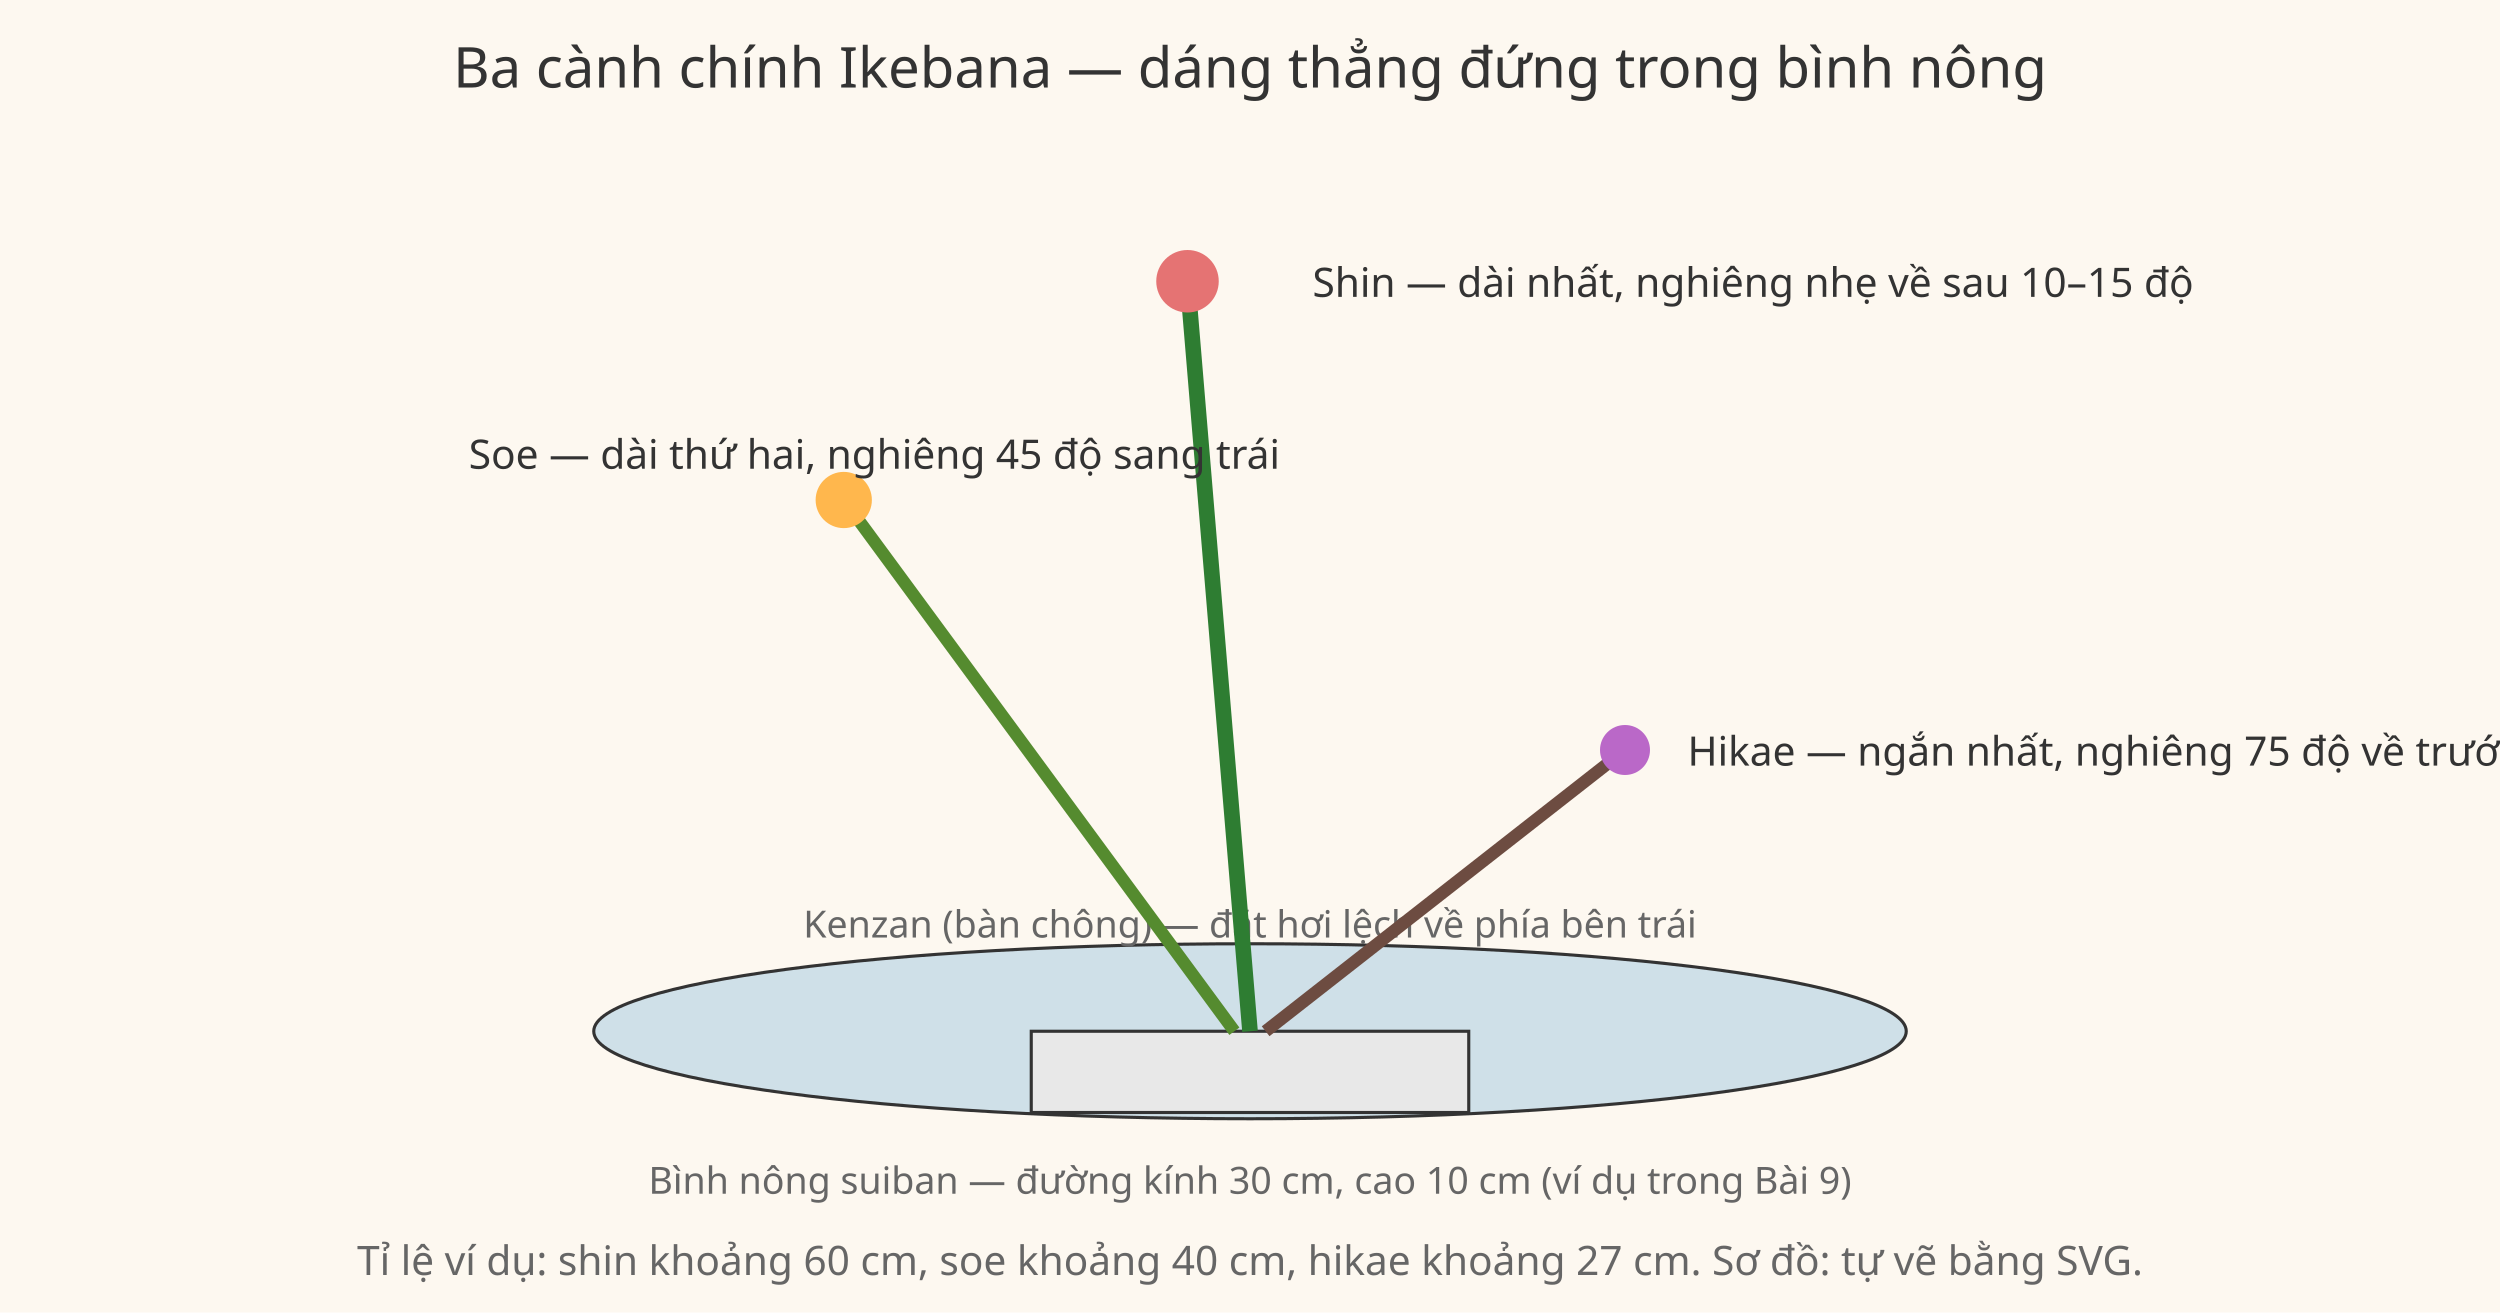
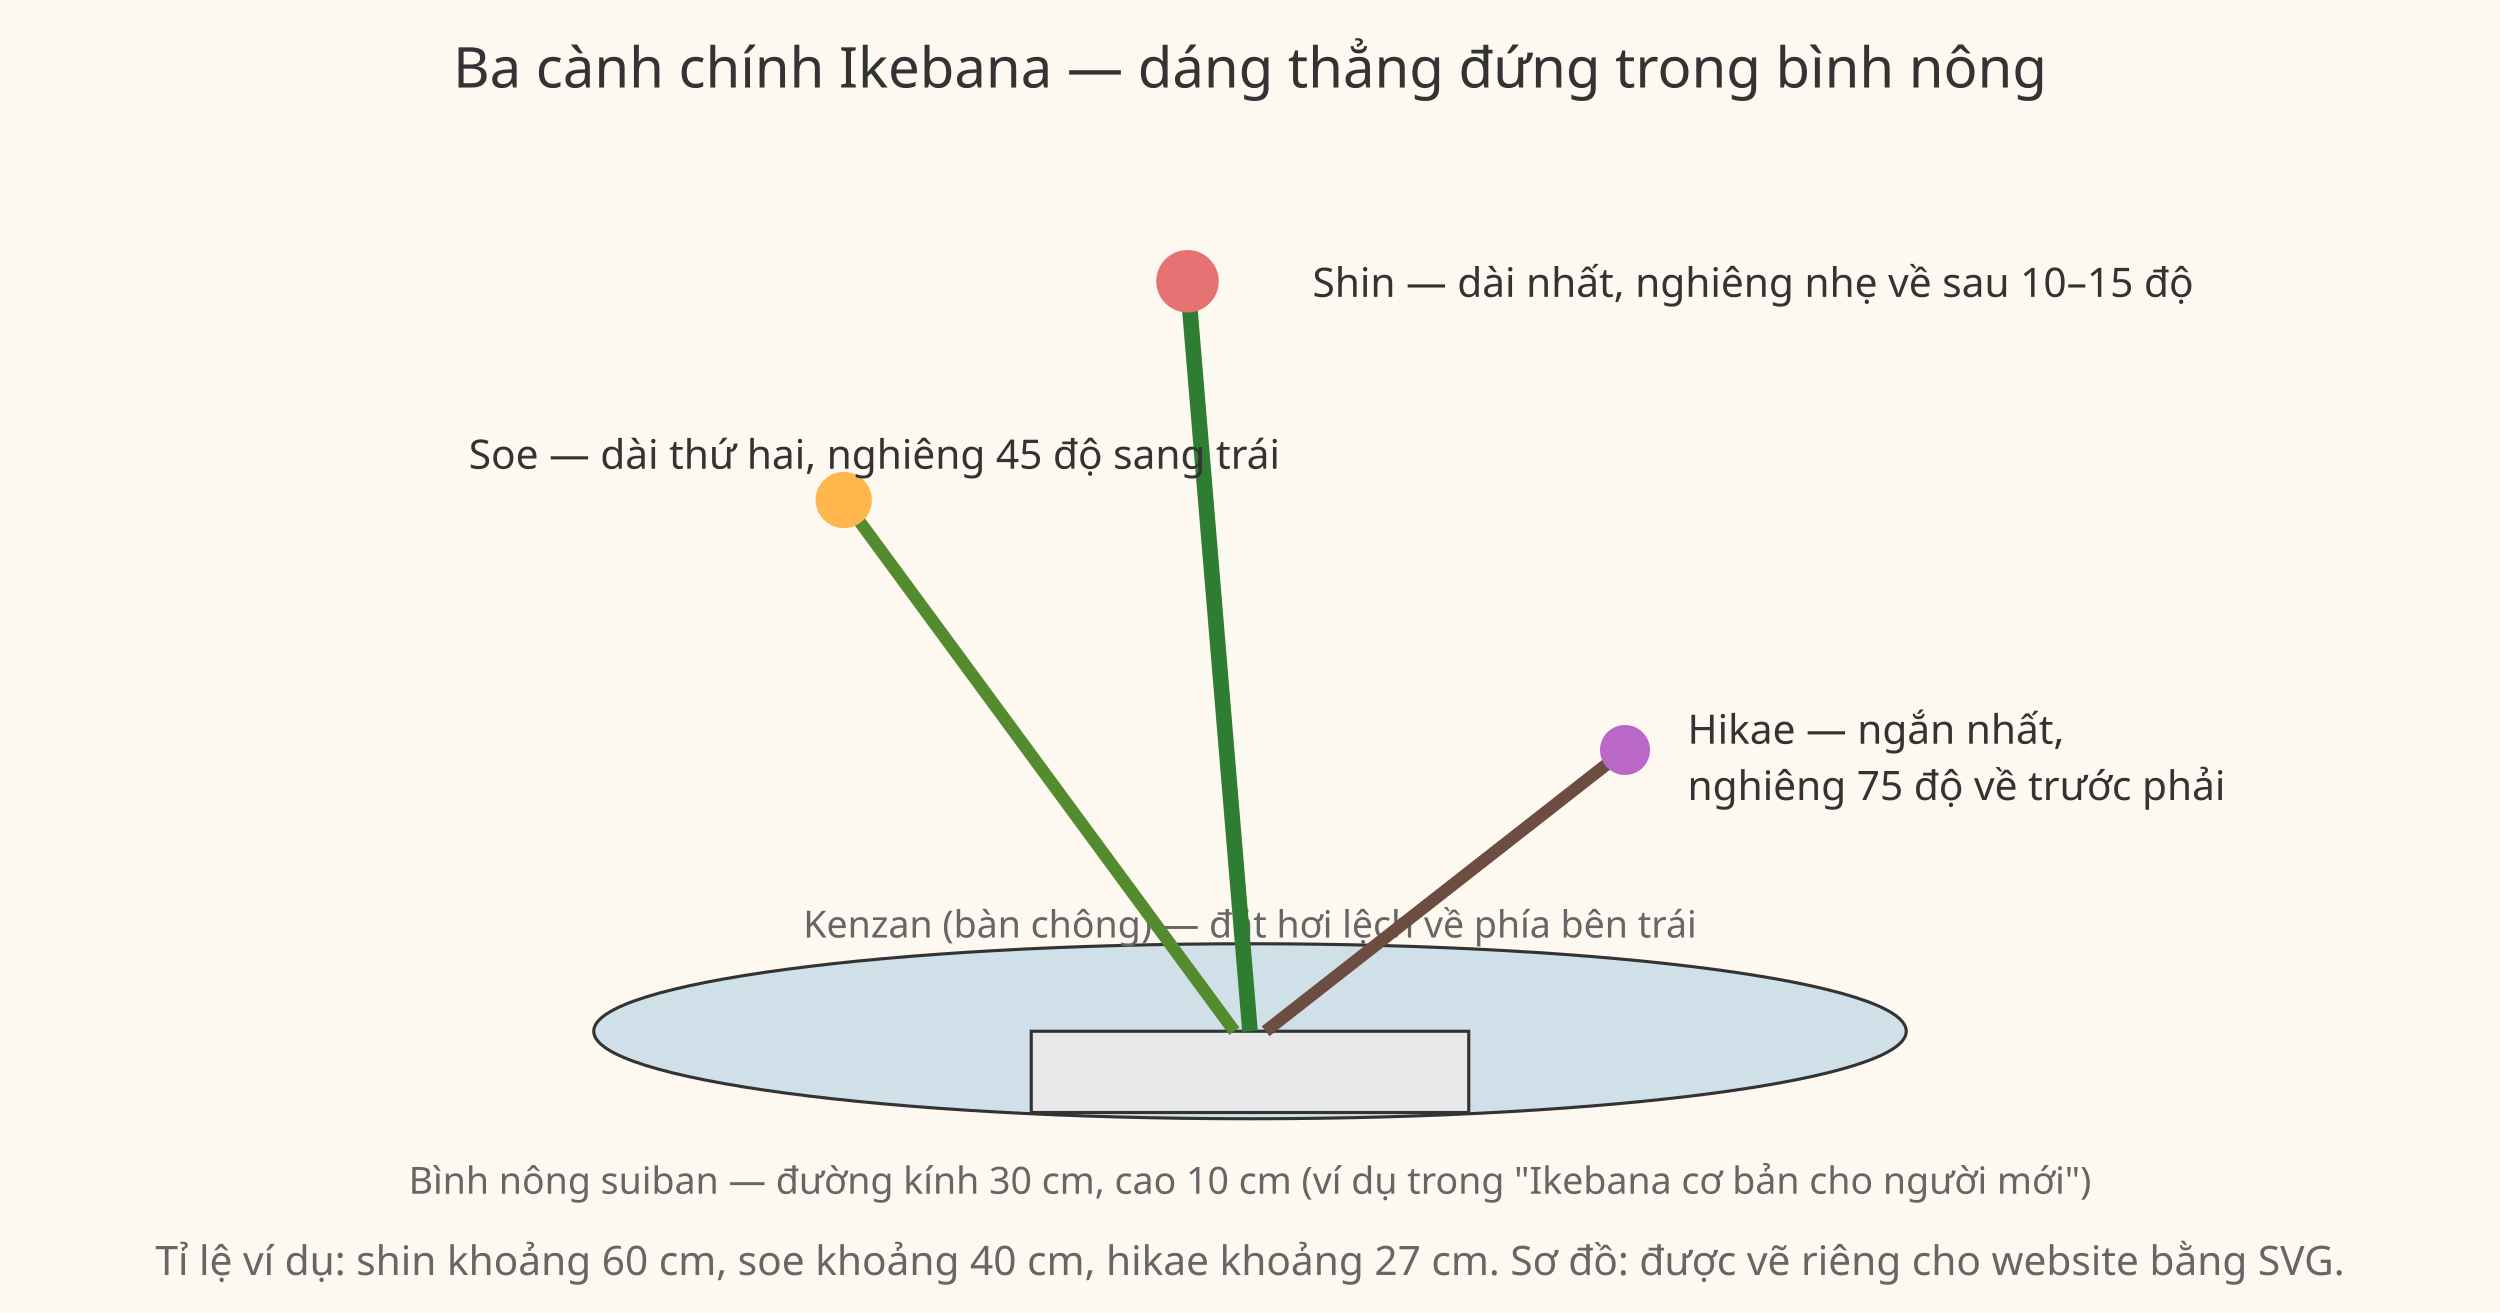
<svg xmlns="http://www.w3.org/2000/svg" width="800" height="420" viewBox="0 0 800 420" role="img">
  <rect width="800" height="420" fill="#fdf8f0" />
  <text x="400" y="28" text-anchor="middle" font-size="18" font-family="sans-serif" fill="#333">Ba cành chính Ikebana — dáng thẳng đứng trong bình nông</text>
  <g font-family="sans-serif" font-size="13" fill="#333">
    <ellipse cx="400" cy="330" rx="210" ry="28" fill="#cfe0e8" stroke="#333" />
    <rect x="330" y="330" width="140" height="26" fill="#e8e8e8" stroke="#333" />
    <text x="400" y="300" text-anchor="middle" font-size="12" fill="#666">Kenzan (bàn chông) — đặt hơi lệch về phía bên trái</text>
    <line x1="400" y1="330" x2="380" y2="90" stroke="#2e7d32" stroke-width="5" />
    <circle cx="380" cy="90" r="10" fill="#e57373" />
    <text x="420" y="95">Shin — dài nhất, nghiêng nhẹ về sau 10–15 độ</text>
    <line x1="395" y1="330" x2="270" y2="160" stroke="#558b2f" stroke-width="4" />
    <circle cx="270" cy="160" r="9" fill="#ffb74d" />
    <text x="150" y="150">Soe — dài thứ hai, nghiêng 45 độ sang trái</text>
    <line x1="405" y1="330" x2="520" y2="240" stroke="#6d4c41" stroke-width="4" />
    <circle cx="520" cy="240" r="8" fill="#ba68c8" />
-     <text x="540" y="245">Hikae — ngắn nhất, nghiêng 75 độ về trước phải</text>
-     <text x="400" y="382" text-anchor="middle" font-size="12" fill="#666">Bình nông suiban — đường kính 30 cm, cao 10 cm (ví dụ trong Bài 9)</text>
+     <text x="540" y="238">Hikae — ngắn nhất,</text>
+     <text x="540" y="256">nghiêng 75 độ về trước phải</text>
+     <text x="400" y="382" text-anchor="middle" font-size="12" fill="#666">Bình nông suiban — đường kính 30 cm, cao 10 cm (ví dụ trong "Ikebana cơ bản cho người mới")</text>
  </g>
-   <text x="400" y="408" text-anchor="middle" font-size="13" font-family="sans-serif" fill="#666">Tỉ lệ ví dụ: shin khoảng 60 cm, soe khoảng 40 cm, hikae khoảng 27 cm. Sơ đồ: tự vẽ bằng SVG.</text>
+   <text x="400" y="408" text-anchor="middle" font-size="13" font-family="sans-serif" fill="#666">Tỉ lệ ví dụ: shin khoảng 60 cm, soe khoảng 40 cm, hikae khoảng 27 cm. Sơ đồ: được vẽ riêng cho website bằng SVG.</text>
</svg>
